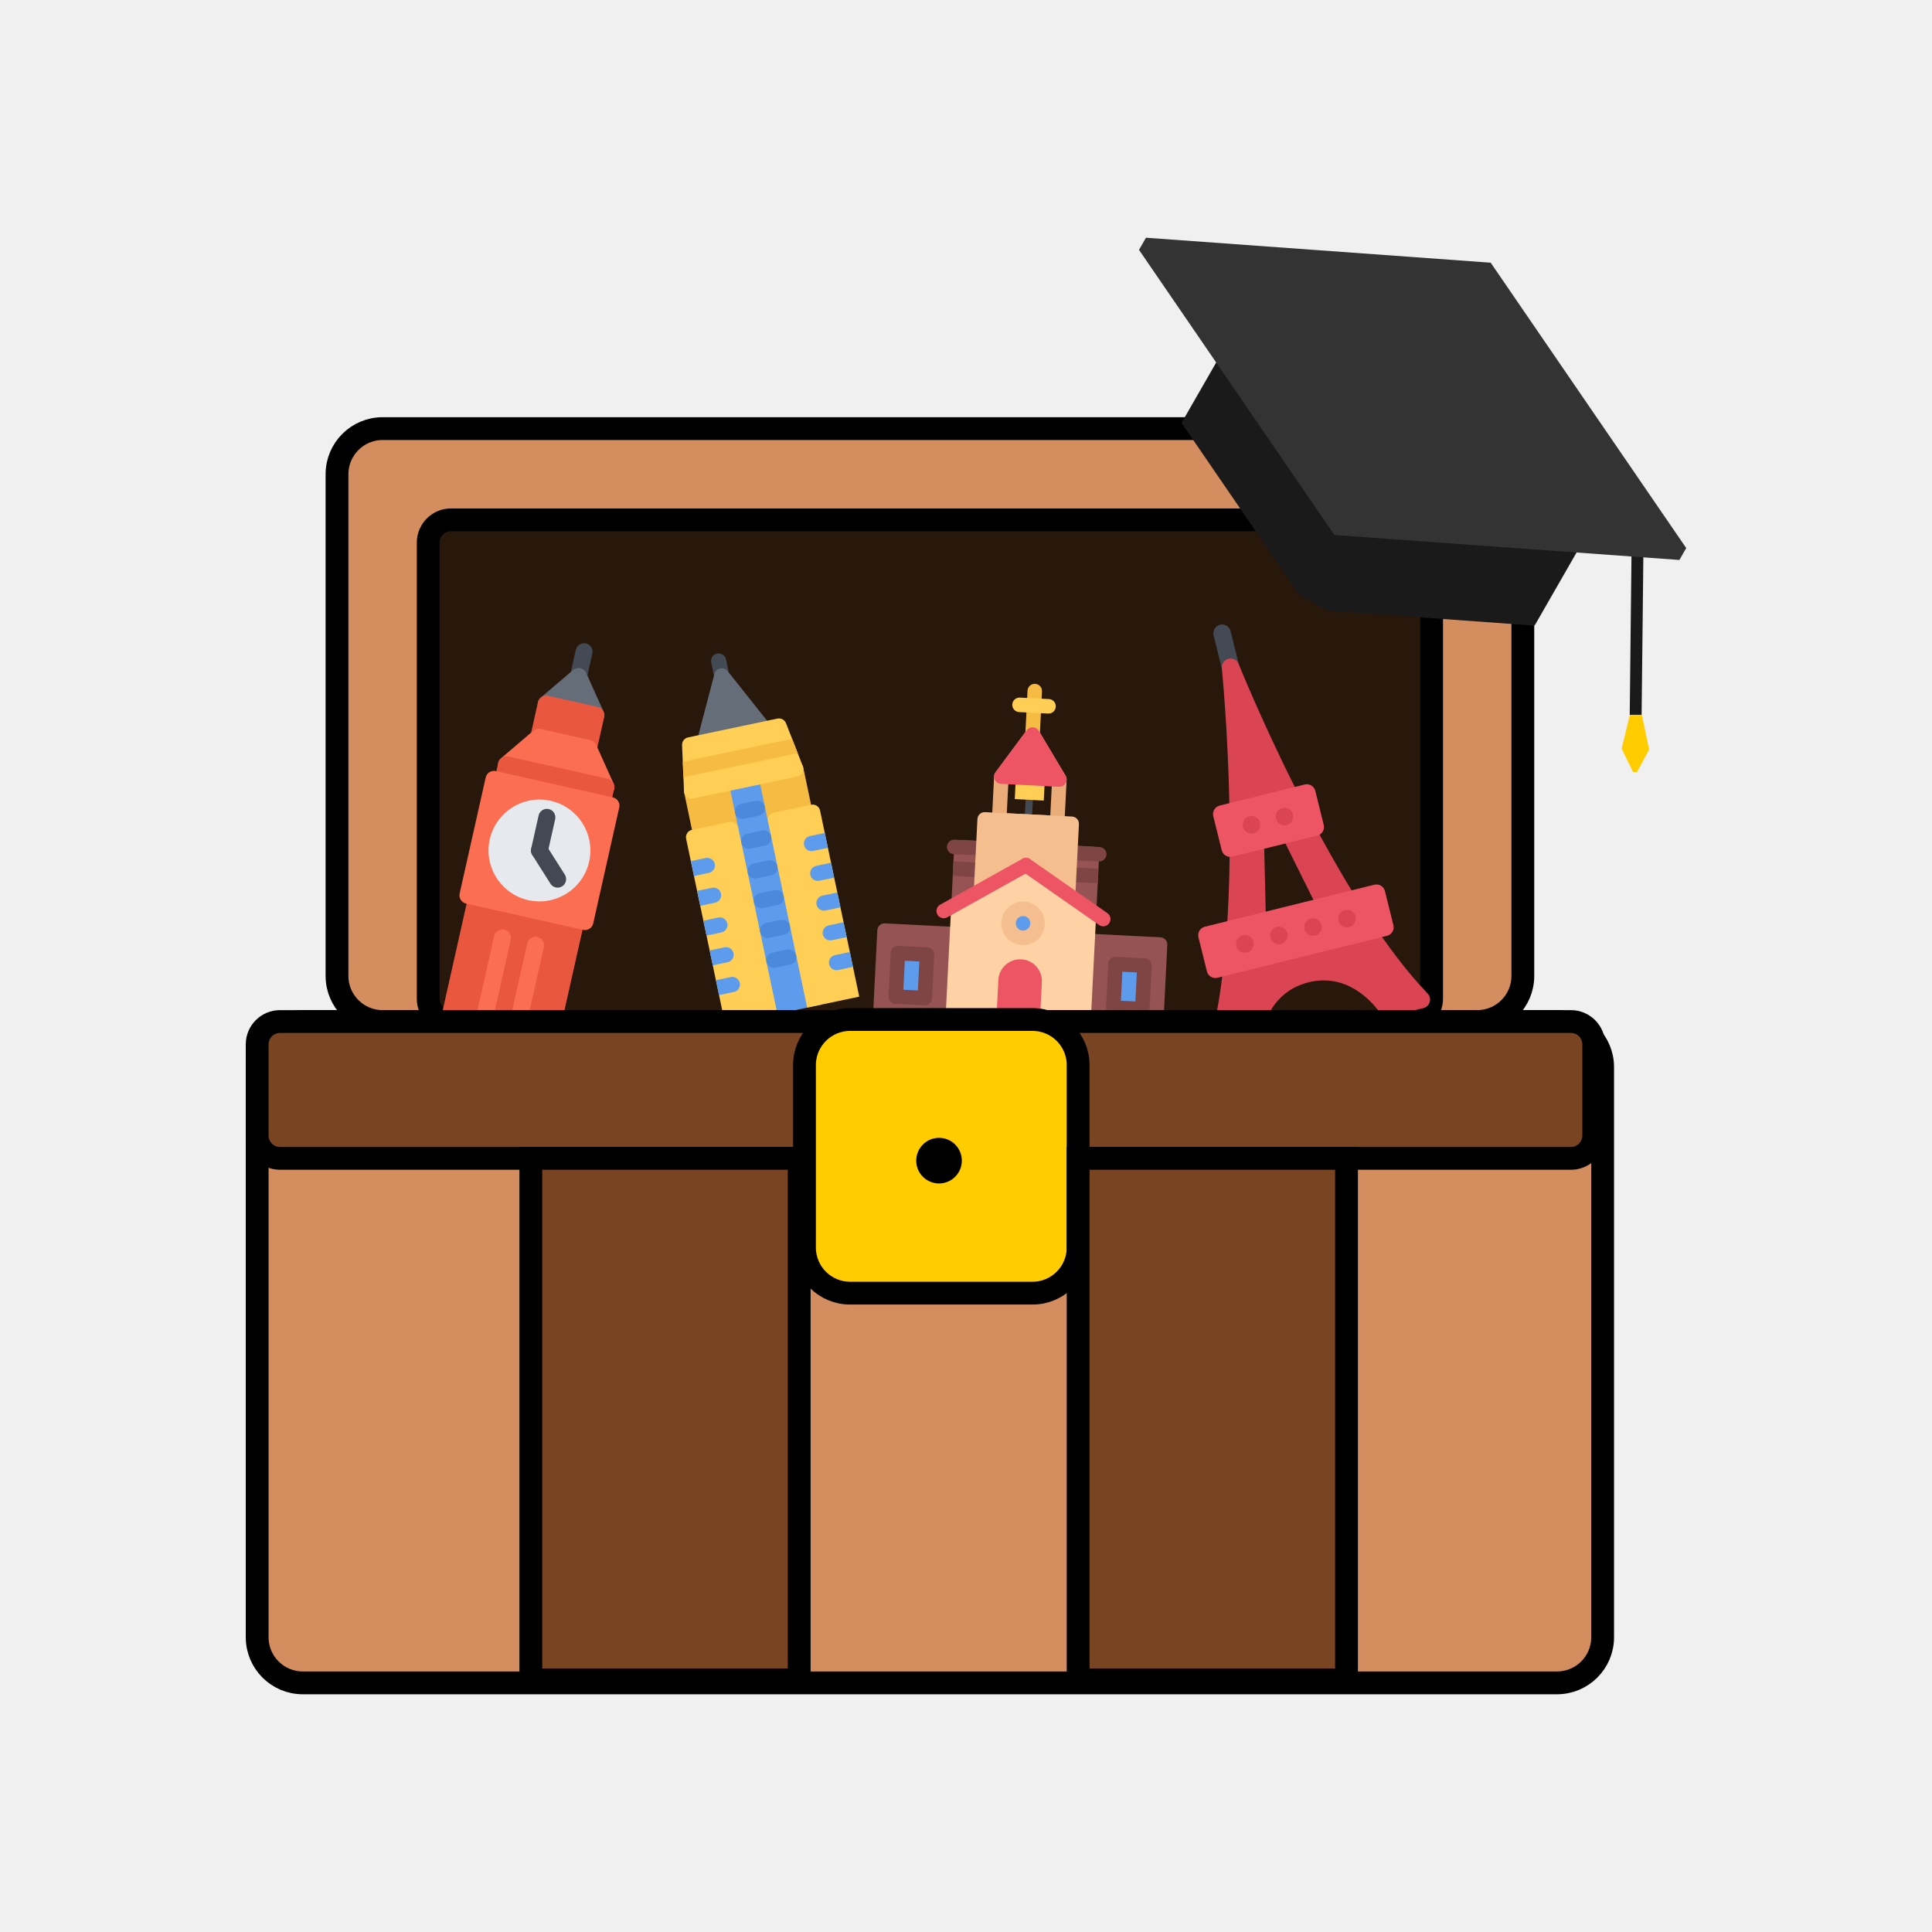
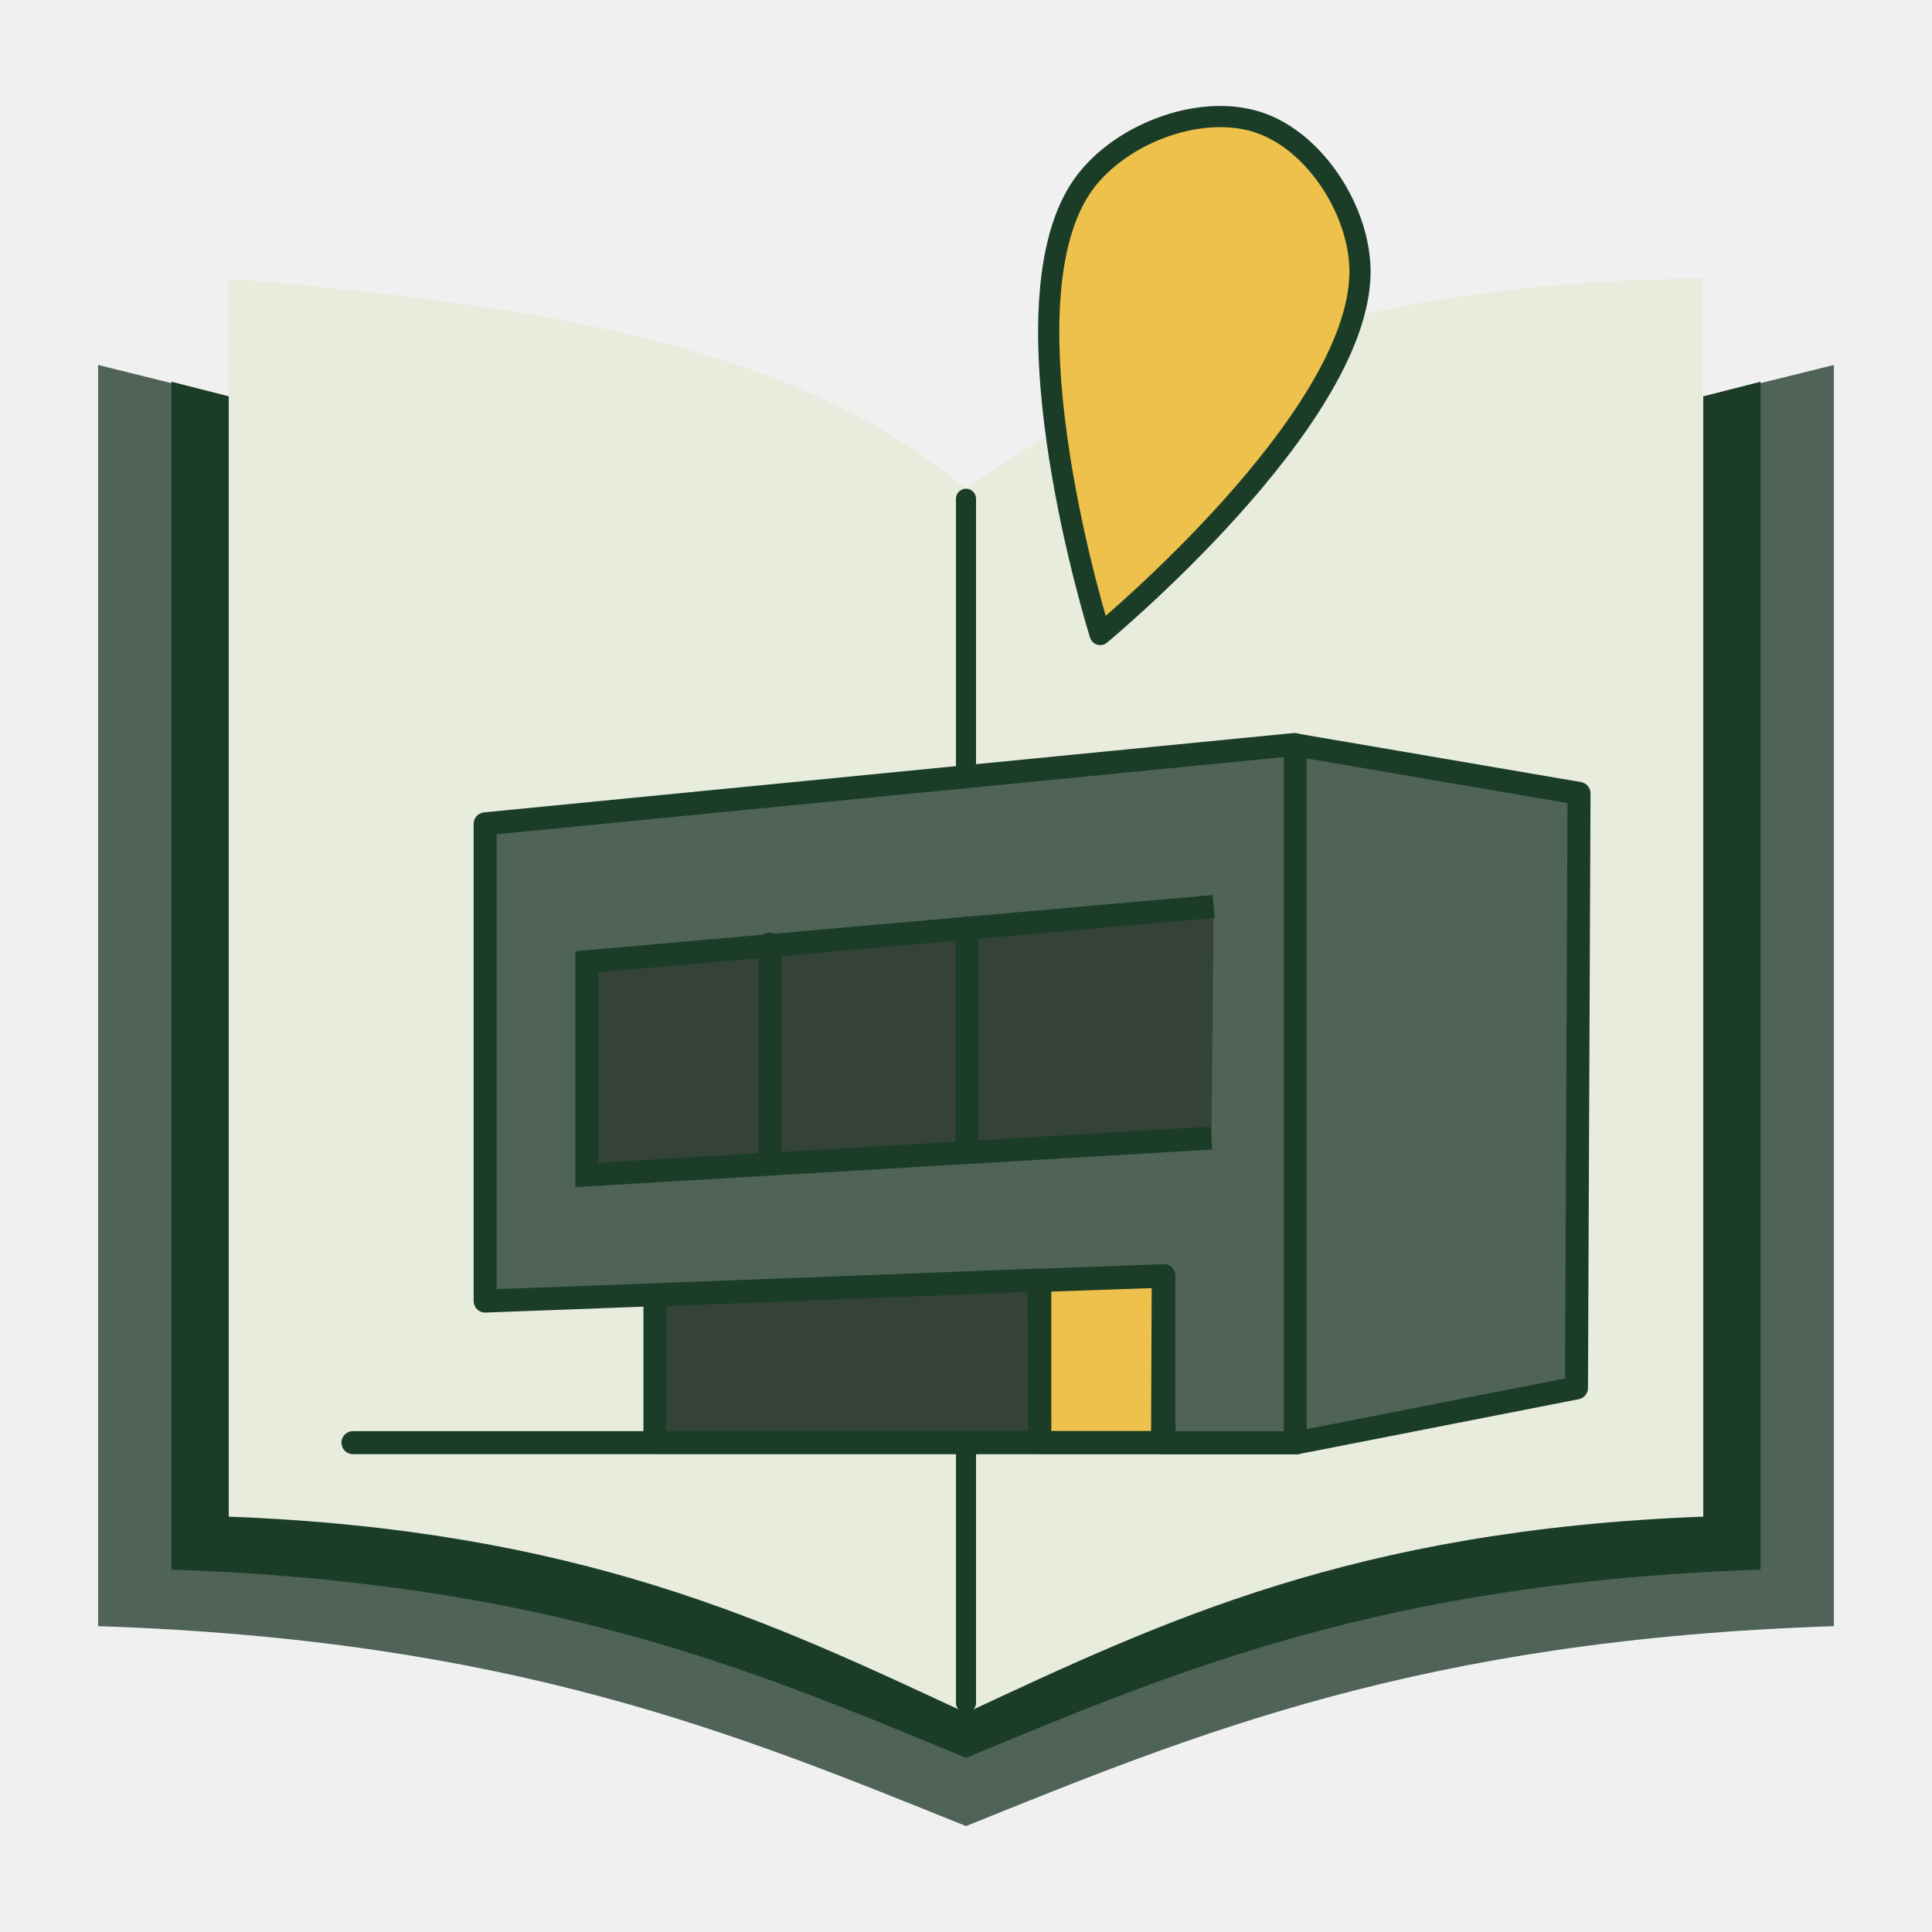
- <svg xmlns="http://www.w3.org/2000/svg" viewBox="0 0 135.467 135.467" height="512" width="512" version="1.1" id="svg119">
-   <defs id="defs2">
-     <clipPath id="a" clipPathUnits="userSpaceOnUse">
-       <path transform="rotate(-1.353)" style="fill:#ffffff;fill-opacity:1;fill-rule:evenodd;stroke-width:7.085;stroke-linejoin:round;paint-order:markers stroke fill" d="M 385.541,368.784 H 491.995 V 507.735 H 385.541 Z" id="path1" />
-     </clipPath>
-     <clipPath id="b" clipPathUnits="userSpaceOnUse">
-       <path transform="rotate(-1.353)" style="fill:#ff0000;fill-opacity:1;fill-rule:evenodd;stroke-width:8.51;stroke-linejoin:round;paint-order:markers stroke fill" d="m 405.249,215.32 h 68.57 v 153.501 h -68.57 z" id="path2" />
-     </clipPath>
-   </defs>
-   <g transform="matrix(0.00655675,0.00147222,-0.00147222,0.00655675,1.723936,3.2492)" id="g11" />
-   <g transform="matrix(0.00655675,0.00147222,-0.00147222,0.00655675,1.723936,3.2492)" id="g12" />
-   <g transform="matrix(0.00655675,0.00147222,-0.00147222,0.00655675,1.723936,3.2492)" id="g13" />
-   <g transform="matrix(0.00655675,0.00147222,-0.00147222,0.00655675,1.723936,3.2492)" id="g14" />
-   <g transform="matrix(0.00655675,0.00147222,-0.00147222,0.00655675,1.723936,3.2492)" id="g15" />
-   <g transform="matrix(0.00655675,0.00147222,-0.00147222,0.00655675,1.723936,3.2492)" id="g16" />
-   <g transform="matrix(0.00655675,0.00147222,-0.00147222,0.00655675,1.723936,3.2492)" id="g17" />
-   <g transform="matrix(0.00655675,0.00147222,-0.00147222,0.00655675,1.723936,3.2492)" id="g18" />
-   <g transform="matrix(0.00655675,0.00147222,-0.00147222,0.00655675,1.723936,3.2492)" id="g19" />
-   <g transform="matrix(0.00655675,0.00147222,-0.00147222,0.00655675,1.723936,3.2492)" id="g20" />
-   <g transform="matrix(0.00655675,0.00147222,-0.00147222,0.00655675,1.723936,3.2492)" id="g21" />
-   <g transform="matrix(0.00655675,0.00147222,-0.00147222,0.00655675,1.723936,3.2492)" id="g22" />
-   <g transform="matrix(0.00655675,0.00147222,-0.00147222,0.00655675,1.723936,3.2492)" id="g23" />
-   <g transform="matrix(0.00655675,0.00147222,-0.00147222,0.00655675,1.723936,3.2492)" id="g24" />
-   <g transform="matrix(0.00655675,0.00147222,-0.00147222,0.00655675,1.723936,3.2492)" id="g25" />
-   <g transform="matrix(0.00674,-0.00167,0.00167,0.00674,7.031,3.896)" id="g28" />
-   <g transform="matrix(0.00674,-0.00167,0.00167,0.00674,7.031,3.896)" id="g29" />
-   <g transform="matrix(0.00674,-0.00167,0.00167,0.00674,7.031,3.896)" id="g30" />
-   <g transform="matrix(0.00674,-0.00167,0.00167,0.00674,7.031,3.896)" id="g31" />
-   <g transform="matrix(0.00674,-0.00167,0.00167,0.00674,7.031,3.896)" id="g32" />
-   <g transform="matrix(0.00674,-0.00167,0.00167,0.00674,7.031,3.896)" id="g33" />
-   <g transform="matrix(0.00674,-0.00167,0.00167,0.00674,7.031,3.896)" id="g34" />
-   <g transform="matrix(0.00674,-0.00167,0.00167,0.00674,7.031,3.896)" id="g35" />
-   <g transform="matrix(0.00674,-0.00167,0.00167,0.00674,7.031,3.896)" id="g36" />
-   <g transform="matrix(0.00674,-0.00167,0.00167,0.00674,7.031,3.896)" id="g37" />
-   <g transform="matrix(0.00674,-0.00167,0.00167,0.00674,7.031,3.896)" id="g38" />
-   <g transform="matrix(0.00674,-0.00167,0.00167,0.00674,7.031,3.896)" id="g39" />
-   <g transform="matrix(0.00674,-0.00167,0.00167,0.00674,7.031,3.896)" id="g40" />
-   <g transform="matrix(0.00674,-0.00167,0.00167,0.00674,7.031,3.896)" id="g41" />
-   <g transform="matrix(0.00674,-0.00167,0.00167,0.00674,7.031,3.896)" id="g42" />
-   <g transform="matrix(0.00589086,-0.00124022,0.00124022,0.00589086,3.001638,4.029258)" id="g49" />
-   <g transform="matrix(0.00589086,-0.00124022,0.00124022,0.00589086,3.001638,4.029258)" id="g50" />
-   <g transform="matrix(0.00589086,-0.00124022,0.00124022,0.00589086,3.001638,4.029258)" id="g51" />
-   <g transform="matrix(0.00589086,-0.00124022,0.00124022,0.00589086,3.001638,4.029258)" id="g52" />
-   <g transform="matrix(0.00589086,-0.00124022,0.00124022,0.00589086,3.001638,4.029258)" id="g53" />
-   <g transform="matrix(0.00589086,-0.00124022,0.00124022,0.00589086,3.001638,4.029258)" id="g54" />
-   <g transform="matrix(0.00589086,-0.00124022,0.00124022,0.00589086,3.001638,4.029258)" id="g55" />
-   <g transform="matrix(0.00589086,-0.00124022,0.00124022,0.00589086,3.001638,4.029258)" id="g56" />
-   <g transform="matrix(0.00589086,-0.00124022,0.00124022,0.00589086,3.001638,4.029258)" id="g57" />
-   <g transform="matrix(0.00589086,-0.00124022,0.00124022,0.00589086,3.001638,4.029258)" id="g58" />
-   <g transform="matrix(0.00589086,-0.00124022,0.00124022,0.00589086,3.001638,4.029258)" id="g59" />
-   <g transform="matrix(0.00589086,-0.00124022,0.00124022,0.00589086,3.001638,4.029258)" id="g60" />
-   <g transform="matrix(0.00589086,-0.00124022,0.00124022,0.00589086,3.001638,4.029258)" id="g61" />
-   <g transform="matrix(0.00589086,-0.00124022,0.00124022,0.00589086,3.001638,4.029258)" id="g62" />
-   <g transform="matrix(0.00589086,-0.00124022,0.00124022,0.00589086,3.001638,4.029258)" id="g63" />
-   <g transform="matrix(0.00574,2.9e-4,-2.9e-4,0.00574,5.726,3.893)" id="g83" />
-   <g transform="matrix(0.00574,2.9e-4,-2.9e-4,0.00574,5.726,3.893)" id="g84" />
-   <g transform="matrix(0.00574,2.9e-4,-2.9e-4,0.00574,5.726,3.893)" id="g85" />
-   <g transform="matrix(0.00574,2.9e-4,-2.9e-4,0.00574,5.726,3.893)" id="g86" />
-   <g transform="matrix(0.00574,2.9e-4,-2.9e-4,0.00574,5.726,3.893)" id="g87" />
-   <g transform="matrix(0.00574,2.9e-4,-2.9e-4,0.00574,5.726,3.893)" id="g88" />
-   <g transform="matrix(0.00574,2.9e-4,-2.9e-4,0.00574,5.726,3.893)" id="g89" />
-   <g transform="matrix(0.00574,2.9e-4,-2.9e-4,0.00574,5.726,3.893)" id="g90" />
-   <g transform="matrix(0.00574,2.9e-4,-2.9e-4,0.00574,5.726,3.893)" id="g91" />
-   <g transform="matrix(0.00574,2.9e-4,-2.9e-4,0.00574,5.726,3.893)" id="g92" />
-   <g transform="matrix(0.00574,2.9e-4,-2.9e-4,0.00574,5.726,3.893)" id="g93" />
-   <g transform="matrix(0.00574,2.9e-4,-2.9e-4,0.00574,5.726,3.893)" id="g94" />
-   <g transform="matrix(0.00574,2.9e-4,-2.9e-4,0.00574,5.726,3.893)" id="g95" />
-   <g transform="matrix(0.00574,2.9e-4,-2.9e-4,0.00574,5.726,3.893)" id="g96" />
-   <g transform="matrix(0.00574,2.9e-4,-2.9e-4,0.00574,5.726,3.893)" id="g97" />
-   <g id="g120" transform="translate(16.70301,16.46841)">
-     <g transform="matrix(1.208686,0,0,1.208686,0.530489,12.78588)" id="g3">
-       <rect ry="2.646" rx="2.646" y="0.661" x="5.292" height="34.396" width="68.792" style="fill:#d38d5f;fill-opacity:1;stroke:#000000;stroke-width:1.323;stroke-miterlimit:4;stroke-dasharray:none;stroke-opacity:1;stop-color:#000000" id="rect2" />
-       <rect ry="1.323" rx="1.323" y="5.953" x="10.583" height="29.104" width="58.208" style="fill:#28170b;fill-opacity:1;stroke:#000000;stroke-width:1.323;stroke-miterlimit:4;stroke-dasharray:none;stroke-opacity:1;stop-color:#000000" id="rect3" />
+ <svg xmlns="http://www.w3.org/2000/svg" width="512" height="512" viewBox="0 0 135.467 135.467" version="1.1" id="svg1">
+   <defs id="defs1" />
+   <g id="layer4" transform="matrix(1.064168,0,0,1.064168,-4.346285,-3.14817)">
+     <g id="layer1" />
+     <g id="layer2" transform="translate(0,3.597736)">
+       <g id="g2" transform="matrix(1.216311,0,0,1.045606,-14.51298,-0.6634234)">
+         <path style="fill:#4f6358;fill-opacity:1;stroke:none;stroke-width:0.265px;stroke-linecap:butt;stroke-linejoin:miter;stroke-opacity:1" d="m 20.605,23.022 v 79.475 c 22.363,0.853 34.592,6.774 47.015,12.598 V 36.562 Z" id="path2" />
+         <path style="fill:#4f6358;fill-opacity:1;stroke:none;stroke-width:0.265px;stroke-linecap:butt;stroke-linejoin:miter;stroke-opacity:1" d="m 114.634,23.022 v 79.475 c -22.363,0.853 -34.592,6.774 -47.015,12.598 V 36.562 Z" id="path2-9" />
+       </g>
+       <g id="g2-8" transform="matrix(1.113576,0,0,0.9848384,-7.56608,1.839118)" style="fill:#1b3d27;fill-opacity:1">
+         <path style="fill:#1b3d27;fill-opacity:1;stroke:none;stroke-width:0.265px;stroke-linecap:butt;stroke-linejoin:miter;stroke-opacity:1" d="m 20.605,23.022 v 79.475 c 22.363,0.853 34.592,6.774 47.015,12.598 V 36.562 Z" id="path2-7" />
+         <path style="fill:#1b3d27;fill-opacity:1;stroke:none;stroke-width:0.265px;stroke-linecap:butt;stroke-linejoin:miter;stroke-opacity:1" d="m 114.634,23.022 v 79.475 c -22.363,0.853 -34.592,6.774 -47.015,12.598 V 36.562 Z" id="path2-9-1" />
+       </g>
+       <g id="g2-8-0" transform="matrix(1.033266,0,0,1.026399,-2.135574,-5.910861)" style="fill:#e7ecdc;fill-opacity:1">
+         <path style="fill:#e7ecdc;fill-opacity:1;stroke:none;stroke-width:0.265px;stroke-linecap:butt;stroke-linejoin:miter;stroke-opacity:1" d="m 20.605,23.022 v 79.475 c 22.363,0.853 34.592,6.774 47.015,12.598 V 36.562 C 56.712,26.988 39.03,24.61 20.605,23.022 Z" id="path2-7-6" />
+         <path style="fill:#e7ecdc;fill-opacity:1;stroke:none;stroke-width:0.265px;stroke-linecap:butt;stroke-linejoin:miter;stroke-opacity:1" d="m 114.634,23.022 v 79.475 c -22.363,0.853 -34.592,6.774 -47.015,12.598 V 36.562 C 80.867,26.897 96.894,23.14 114.634,23.022 Z" id="path2-9-1-2" />
+       </g>
+       <path style="fill:#1b3d27;fill-opacity:1;stroke:#1b3d27;stroke-width:1.323;stroke-linecap:round;stroke-linejoin:round;stroke-dasharray:none;stroke-opacity:1" d="M 67.733,111.56 V 32.224" id="path1" />
    </g>
-     <path d="m 23.73,31.55 c -0.321,-0.072 -0.522,-0.391 -0.45,-0.711 l 0.391,-1.742 a 0.594,0.594 0 0 1 0.71,-0.45 0.594,0.594 0 0 1 0.45,0.71 l -0.391,1.742 c -0.072,0.321 -0.39,0.523 -0.711,0.451 z" style="fill:#434a54;stroke-width:0.056" id="path3" />
-     <path d="m 25.624,33.439 -1.221,-2.714 a 0.595,0.595 0 0 0 -0.412,-0.336 0.595,0.595 0 0 0 -0.517,0.128 l -2.264,1.931 a 0.595,0.595 0 0 0 -0.191,0.596 0.595,0.595 0 0 0 0.447,0.438 l 3.484,0.782 a 0.595,0.595 0 0 0 0.591,-0.205 0.593,0.593 0 0 0 0.082,-0.62 z" style="fill:#656d78;stroke-width:0.056" id="path4" />
-     <path d="m 25.212,33.102 -3.484,-0.782 c -0.321,-0.072 -0.639,0.13 -0.711,0.451 l -0.522,2.323 a 0.594,0.594 0 0 0 0.45,0.71 l 3.484,0.782 a 0.594,0.594 0 0 0 0.71,-0.45 l 0.522,-2.323 c 0.072,-0.321 -0.129,-0.639 -0.45,-0.711 z" style="fill:#e9573f;stroke-width:0.056" id="path5" />
-     <path d="M 26.323,38.476 25.102,35.762 A 0.595,0.595 0 0 0 24.69,35.425 l -3.484,-0.782 a 0.595,0.595 0 0 0 -0.517,0.128 l -2.264,1.932 a 0.593,0.593 0 0 0 -0.191,0.595 0.594,0.594 0 0 0 0.447,0.438 l 6.969,1.565 a 0.594,0.594 0 0 0 0.591,-0.205 c 0.143,-0.174 0.175,-0.415 0.082,-0.62 z" style="fill:#fc6e51;stroke-width:0.056" id="path6" />
-     <path d="m 23.955,46.851 -6.969,-1.565 a 0.594,0.594 0 0 0 -0.71,0.45 l -2.086,9.292 c -0.072,0.321 0.129,0.639 0.45,0.711 l 6.969,1.565 c 0.321,0.072 0.639,-0.13 0.711,-0.451 l 2.086,-9.292 a 0.594,0.594 0 0 0 -0.45,-0.71 z m 1.956,-8.711 -6.969,-1.565 a 0.594,0.594 0 0 0 -0.71,0.45 L 17.84,38.767 c -0.072,0.321 0.129,0.639 0.45,0.711 l 6.969,1.565 c 0.321,0.072 0.639,-0.13 0.711,-0.451 l 0.391,-1.742 a 0.594,0.594 0 0 0 -0.45,-0.71 z" style="fill:#e9573f;stroke-width:0.056" id="path7" />
-     <path d="m 18.656,48.711 c -0.32,-0.072 -0.638,0.129 -0.711,0.451 l -1.565,6.969 1.162,0.261 1.565,-6.969 c 0.072,-0.322 -0.13,-0.639 -0.451,-0.712 z m 2.324,0.522 c -0.322,-0.072 -0.64,0.129 -0.712,0.45 l -1.565,6.969 1.162,0.261 1.565,-6.969 c 0.072,-0.322 -0.13,-0.639 -0.45,-0.711 z m 5.287,-9.793 -8.204,-1.842 c -0.32,-0.072 -0.638,0.129 -0.711,0.451 l -1.825,8.13 c -0.072,0.321 0.13,0.639 0.45,0.711 l 8.204,1.842 c 0.32,0.072 0.639,-0.13 0.711,-0.451 l 1.825,-8.13 c 0.072,-0.322 -0.13,-0.639 -0.45,-0.711 z" style="fill:#fc6e51;stroke-width:0.056" id="path8" />
-     <path d="m 21.905,39.68 c -1.921,-0.431 -3.835,0.781 -4.267,2.702 -0.431,1.922 0.781,3.835 2.702,4.267 1.921,0.431 3.835,-0.78 4.267,-2.702 0.431,-1.921 -0.781,-3.835 -2.702,-4.267 z" style="fill:#e6e9ed;stroke-width:0.056" id="path9" />
-     <path d="m 20.992,43.745 c -0.321,-0.072 -0.522,-0.391 -0.45,-0.711 l 0.521,-2.322 c 0.072,-0.322 0.39,-0.523 0.711,-0.451 0.321,0.072 0.522,0.39 0.45,0.711 l -0.521,2.322 c -0.072,0.321 -0.39,0.523 -0.711,0.451 z" style="fill:#424953;stroke-width:0.056" id="path10" />
-     <path d="M 22.266,45.757 A 0.596,0.596 0 0 1 21.893,45.494 l -1.273,-2.011 a 0.593,0.593 0 0 1 0.185,-0.822 c 0.277,-0.175 0.645,-0.093 0.82,0.184 l 1.275,2.012 c 0.175,0.278 0.093,0.645 -0.185,0.822 a 0.596,0.596 0 0 1 -0.449,0.078 z" style="fill:#424953;stroke-width:0.056" id="path11" />
-     <path d="m 72.095,40.471 c -0.33,0.082 -0.664,-0.12 -0.745,-0.449 L 68.391,28.083 c -0.082,-0.33 0.12,-0.664 0.449,-0.745 0.33,-0.082 0.663,0.12 0.744,0.449 l 2.958,11.939 c 0.082,0.33 -0.119,0.663 -0.448,0.745 z" style="fill:#434a54;stroke-width:0.058" id="path25" />
-     <path d="M 83.398,53.194 C 80.625,50.31 77.457,45.409 74.237,39.018 71.793,34.167 70.166,30.134 70.15,30.093 70.036,29.809 69.73,29.652 69.433,29.726 l -8.96e-4,2.22e-4 a 0.614,0.614 0 0 0 -0.464,0.659 c 0.004,0.043 0.437,4.373 0.536,9.805 0.13,7.157 -0.378,12.971 -1.467,16.813 a 0.614,0.614 0 0 0 0.149,0.595 0.616,0.616 0 0 0 0.59,0.169 l 2.387,-0.592 c 0.257,-0.064 0.445,-0.285 0.465,-0.549 6.76e-4,-0.009 0.08,-0.88 0.541,-1.83 0.613,-1.262 1.582,-2.065 2.883,-2.387 1.286,-0.319 2.508,-0.069 3.63,0.743 0.875,0.631 1.362,1.382 1.365,1.388 a 0.615,0.615 0 0 0 0.668,0.268 l 2.388,-0.592 a 0.616,0.616 0 0 0 0.443,-0.426 0.615,0.615 0 0 0 -0.148,-0.597 z m -7.778,-5.596 a 0.614,0.614 0 0 1 -0.41,0.338 l -2.388,0.592 a 0.614,0.614 0 0 1 -0.762,-0.581 l -0.138,-5.668 a 0.616,0.616 0 0 1 0.467,-0.612 c 0.28,-0.069 0.57,0.065 0.698,0.324 l 2.524,5.077 a 0.614,0.614 0 0 1 0.007,0.532 z" style="fill:#da4453;stroke-width:0.058" id="path26" />
-     <path d="M 79.664,45.565 67.778,48.51 c -0.33,0.082 -0.53,0.415 -0.448,0.745 l 0.592,2.387 c 0.082,0.33 0.415,0.531 0.744,0.449 L 80.551,49.147 c 0.33,-0.082 0.53,-0.415 0.448,-0.745 l -0.592,-2.387 c -0.082,-0.33 -0.415,-0.531 -0.744,-0.449 z m -9.959,-1.968 5.961,-1.477 c 0.33,-0.082 0.531,-0.415 0.45,-0.744 L 75.524,38.988 c -0.082,-0.33 -0.416,-0.531 -0.745,-0.449 l -5.961,1.477 c -0.33,0.082 -0.531,0.416 -0.449,0.745 l 0.592,2.388 c 0.082,0.33 0.415,0.53 0.745,0.448 z" style="fill:#ed5564;stroke-width:0.058" id="path27" />
-     <path d="m 71.645,41.216 c 0.082,0.33 -0.12,0.664 -0.449,0.745 -0.33,0.082 -0.663,-0.12 -0.744,-0.45 a 0.614,0.614 0 0 1 0.449,-0.744 c 0.33,-0.082 0.663,0.119 0.745,0.448 z m 2.312,-0.573 c 0.082,0.33 -0.119,0.663 -0.448,0.745 -0.329,0.082 -0.663,-0.12 -0.745,-0.449 -0.082,-0.33 0.12,-0.663 0.449,-0.744 a 0.614,0.614 0 0 1 0.744,0.449 z m -2.778,8.926 c 0.082,0.33 -0.119,0.663 -0.448,0.745 -0.33,0.082 -0.664,-0.12 -0.745,-0.449 -0.082,-0.33 0.12,-0.664 0.449,-0.745 0.33,-0.082 0.663,0.12 0.744,0.45 z m 2.388,-0.592 c 0.082,0.33 -0.12,0.664 -0.449,0.745 -0.33,0.082 -0.663,-0.12 -0.744,-0.45 -0.082,-0.33 0.119,-0.663 0.448,-0.745 0.33,-0.082 0.664,0.12 0.745,0.449 z m 2.388,-0.592 c 0.082,0.33 -0.12,0.664 -0.449,0.745 -0.329,0.082 -0.663,-0.12 -0.745,-0.449 -0.082,-0.33 0.12,-0.664 0.449,-0.745 0.33,-0.082 0.664,0.12 0.745,0.449 z m 2.387,-0.592 c 0.082,0.33 -0.119,0.663 -0.448,0.745 -0.33,0.082 -0.664,-0.12 -0.745,-0.449 -0.082,-0.33 0.12,-0.664 0.449,-0.745 0.33,-0.082 0.663,0.12 0.744,0.45 z" style="fill:#da4453;stroke-width:0.058" id="path28" />
-     <path d="m 34.016,31.445 c -0.288,0.061 -0.57,-0.124 -0.631,-0.412 L 33.165,29.99 c -0.061,-0.288 0.123,-0.571 0.411,-0.632 0.288,-0.061 0.57,0.124 0.631,0.412 l 0.22,1.043 c 0.061,0.288 -0.123,0.571 -0.411,0.632 z" style="fill:#434a54;stroke-width:0.05" id="path42" />
-     <path d="m 37.29,34.326 -2.967,-3.734 a 0.533,0.533 0 0 0 -0.932,0.196 l -1.209,4.613 a 0.533,0.533 0 0 0 0.129,0.503 0.534,0.534 0 0 0 0.497,0.154 l 4.173,-0.879 c 0.182,-0.038 0.33,-0.167 0.393,-0.341 a 0.535,0.535 0 0 0 -0.084,-0.512 z" style="fill:#656d78;stroke-width:0.05" id="path43" />
-     <path style="fill:#5d9cec;stroke-width:0.05" d="m 33.522,38.355 3.952,-0.832 3.461,16.44 -3.952,0.832 z" id="path44" />
-     <path d="m 39.864,41.111 -2.087,0.439 A 0.532,0.532 45 0 1 37.147,41.139 l -0.659,-3.131 c -0.061,-0.288 0.123,-0.571 0.411,-0.632 l 2.087,-0.439 c 0.289,-0.061 0.572,0.124 0.633,0.412 l 0.659,3.131 c 0.061,0.288 -0.124,0.57 -0.413,0.631 z m -5.217,1.098 -2.087,0.439 c -0.289,0.061 -0.572,-0.123 -0.633,-0.411 L 31.269,39.107 c -0.061,-0.288 0.124,-0.571 0.413,-0.632 l 2.087,-0.439 c 0.288,-0.061 0.57,0.124 0.631,0.412 l 0.659,3.131 a 0.532,0.532 45 0 1 -0.412,0.631 z" style="fill:#f6bb42;stroke-width:0.05" id="path45" />
-     <path d="M 34.428,41.167 31.818,41.716 c -0.287,0.06 -0.472,0.344 -0.411,0.632 l 2.746,13.043 3.652,-0.769 -2.746,-13.043 c -0.061,-0.288 -0.343,-0.473 -0.631,-0.412 z m 5.74,-1.208 -2.609,0.549 c -0.288,0.061 -0.472,0.344 -0.411,0.632 L 39.893,54.183 43.545,53.414 40.799,40.37 C 40.738,40.082 40.455,39.898 40.168,39.958 Z M 39.205,37.981 31.902,39.519 a 0.534,0.534 0 0 1 -0.438,-0.1 0.533,0.533 0 0 1 -0.205,-0.399 l -0.138,-3.24 a 0.534,0.534 0 0 1 0.423,-0.544 l 6.261,-1.318 c 0.255,-0.054 0.511,0.085 0.607,0.327 l 1.18,3.021 a 0.533,0.533 0 0 1 -0.027,0.448 0.533,0.533 0 0 1 -0.36,0.268 z" style="fill:#ffce54;stroke-width:0.05" id="path46" />
-     <path d="m 36.514,40.727 -1.042,0.219 c -0.289,0.061 -0.572,-0.124 -0.633,-0.412 -0.061,-0.288 0.124,-0.57 0.413,-0.631 l 1.042,-0.219 c 0.289,-0.061 0.572,0.123 0.633,0.411 0.061,0.288 -0.124,0.571 -0.413,0.632 z m 0.439,2.087 -1.042,0.219 c -0.289,0.061 -0.572,-0.124 -0.633,-0.412 -0.061,-0.288 0.124,-0.571 0.413,-0.632 l 1.042,-0.219 c 0.289,-0.061 0.572,0.124 0.633,0.412 0.061,0.288 -0.124,0.571 -0.413,0.632 z m 0.439,2.087 -1.042,0.219 c -0.289,0.061 -0.572,-0.123 -0.633,-0.411 -0.061,-0.288 0.124,-0.571 0.413,-0.632 l 1.042,-0.219 c 0.289,-0.061 0.572,0.124 0.633,0.412 0.061,0.288 -0.124,0.57 -0.413,0.631 z m 0.439,2.087 -1.042,0.219 c -0.289,0.061 -0.572,-0.124 -0.633,-0.412 -0.061,-0.288 0.124,-0.57 0.413,-0.631 l 1.042,-0.219 c 0.289,-0.061 0.572,0.123 0.633,0.411 0.061,0.288 -0.124,0.571 -0.413,0.632 z m 0.439,2.087 -1.042,0.219 c -0.289,0.061 -0.572,-0.124 -0.633,-0.412 -0.061,-0.288 0.124,-0.571 0.413,-0.632 l 1.042,-0.219 c 0.289,-0.061 0.572,0.124 0.633,0.412 0.061,0.288 -0.124,0.571 -0.413,0.632 z m 0.439,2.086 -1.042,0.219 c -0.289,0.061 -0.572,-0.123 -0.633,-0.411 -0.061,-0.288 0.124,-0.571 0.413,-0.632 l 1.042,-0.219 c 0.289,-0.061 0.572,0.124 0.633,0.412 0.061,0.288 -0.124,0.57 -0.413,0.631 z" style="fill:#4a89dc;stroke-width:0.05" id="path47" />
-     <path d="m 41.842,50.503 c -0.287,0.06 -0.472,0.344 -0.411,0.632 0.061,0.288 0.344,0.473 0.631,0.412 l 1.044,-0.22 -0.22,-1.044 z m -0.439,-2.086 c -0.287,0.06 -0.472,0.343 -0.412,0.631 0.061,0.288 0.344,0.473 0.631,0.412 l 1.044,-0.22 -0.22,-1.043 z m -0.439,-2.087 c -0.287,0.06 -0.472,0.344 -0.411,0.632 0.061,0.288 0.344,0.472 0.631,0.412 l 1.044,-0.22 -0.22,-1.043 z m -0.439,-2.087 c -0.287,0.06 -0.472,0.344 -0.411,0.632 0.061,0.288 0.344,0.473 0.631,0.412 l 1.044,-0.22 -0.22,-1.044 z m -0.439,-2.087 c -0.287,0.06 -0.472,0.343 -0.412,0.631 0.061,0.288 0.344,0.473 0.631,0.412 l 1.044,-0.22 -0.22,-1.043 z m -7.084,2.581 c 0.287,-0.06 0.472,-0.344 0.411,-0.632 -0.061,-0.288 -0.344,-0.472 -0.631,-0.412 l -1.044,0.22 0.22,1.043 z m 0.439,2.087 c 0.287,-0.06 0.472,-0.344 0.411,-0.632 -0.061,-0.288 -0.344,-0.473 -0.631,-0.412 l -1.044,0.22 0.22,1.044 z m 0.439,2.087 c 0.287,-0.06 0.472,-0.343 0.412,-0.631 -0.061,-0.288 -0.344,-0.473 -0.631,-0.412 l -1.044,0.22 0.22,1.043 z m 0.439,2.087 c 0.287,-0.06 0.472,-0.344 0.411,-0.632 -0.061,-0.288 -0.344,-0.472 -0.631,-0.411 l -1.044,0.22 0.22,1.043 z m 0.439,2.087 c 0.287,-0.06 0.472,-0.344 0.411,-0.632 -0.061,-0.288 -0.344,-0.473 -0.631,-0.412 l -1.044,0.22 0.22,1.044 z" style="fill:#5d9cec;stroke-width:0.05" id="path48" />
-     <path style="fill:#f6bb42;stroke-width:0.05" d="m 31.171,36.948 0.046,1.08 8.014,-1.687 -0.393,-1.007 z" id="path49" />
-     <path d="m 55.673,35.547 c -0.281,-0.014 -0.497,-0.254 -0.483,-0.534 l 0.154,-3.05 c 0.014,-0.281 0.253,-0.497 0.534,-0.483 0.281,0.014 0.496,0.253 0.482,0.534 l -0.154,3.05 c -0.014,0.281 -0.253,0.497 -0.534,0.483 z" style="fill:#f6bb42;stroke-width:0.048" id="path63" />
-     <path d="M 56.793,33.564 54.758,33.462 c -0.281,-0.014 -0.496,-0.253 -0.482,-0.534 0.014,-0.281 0.253,-0.497 0.534,-0.483 l 2.034,0.103 c 0.28,0.014 0.496,0.253 0.482,0.534 -0.014,0.281 -0.254,0.497 -0.534,0.483 z" style="fill:#ffce54;stroke-width:0.048" id="path64" />
-     <path d="m 55.365,41.647 c -0.141,-0.007 -0.243,-0.241 -0.229,-0.521 l 0.077,-1.525 c 0.014,-0.281 0.14,-0.503 0.28,-0.495 0.14,0.007 0.243,0.24 0.228,0.521 l -0.077,1.525 c -0.014,0.281 -0.14,0.503 -0.28,0.496 z" style="fill:#434a54;stroke-width:0.048" id="path65" />
-     <path style="fill:#ffce54;stroke-width:0.048" d="m 54.52,38.185 2.034,0.103 -0.07,1.377 -2.034,-0.103 z" id="path66" />
-     <path d="m 58.015,37.931 -1.879,-3.153 a 0.509,0.509 0 0 0 -0.412,-0.248 0.508,0.508 0 0 0 -0.434,0.205 l -2.188,2.948 a 0.508,0.508 0 0 0 -0.1,0.278 l -0.154,3.05 c -0.014,0.281 0.202,0.52 0.483,0.534 l 4.066,0.205 c 0.281,0.014 0.521,-0.202 0.535,-0.483 l 0.154,-3.05 c 0.005,-0.1 -0.02,-0.2 -0.072,-0.286 z m -1.074,2.777 -3.05,-0.154 0.121,-2.388 1.641,-2.211 1.409,2.365 z" style="fill:#eaad7a;stroke-width:0.048" id="path67" />
-     <path d="M 57.552,38.7 53.485,38.494 A 0.51,0.51 0 0 1 53.05,38.203 0.508,0.508 0 0 1 53.102,37.682 l 2.188,-2.948 a 0.508,0.508 0 0 1 0.434,-0.205 c 0.17,0.009 0.324,0.101 0.412,0.248 l 1.879,3.153 a 0.507,0.507 0 0 1 -0.001,0.523 0.509,0.509 0 0 1 -0.462,0.246 z" style="fill:#ed5564;stroke-width:0.048" id="path68" />
-     <path d="m 52.006,47.594 -1.525,-0.077 c -0.281,-0.014 -0.497,-0.254 -0.483,-0.535 l 0.205,-4.067 a 0.509,0.509 0 0 1 0.534,-0.483 l 1.525,0.077 c 0.281,0.014 0.496,0.253 0.482,0.534 l -0.205,4.067 c -0.014,0.282 -0.253,0.498 -0.534,0.484 z m 7.626,0.385 -1.525,-0.077 c -0.281,-0.014 -0.496,-0.253 -0.482,-0.535 l 0.205,-4.067 c 0.014,-0.281 0.252,-0.497 0.534,-0.483 l 1.525,0.077 c 0.281,0.014 0.496,0.253 0.482,0.534 l -0.205,4.067 c -0.014,0.282 -0.252,0.498 -0.534,0.484 z" style="fill:#965353;stroke-width:0.048" id="path69" />
-     <path d="m 52.186,44.035 -2.034,-0.103 -0.051,1.017 2.034,0.103 c 0.281,0.014 0.519,-0.202 0.534,-0.482 0.014,-0.281 -0.201,-0.52 -0.482,-0.535 z m 6.049,1.325 2.033,0.103 0.051,-1.017 -2.033,-0.103 c -0.281,-0.014 -0.519,0.202 -0.534,0.483 -0.014,0.28 0.201,0.519 0.482,0.534 z M 60.345,43.938 50.178,43.424 c -0.281,-0.014 -0.497,-0.253 -0.483,-0.534 0.014,-0.281 0.254,-0.497 0.534,-0.483 l 10.167,0.514 c 0.281,0.014 0.498,0.254 0.484,0.534 -0.014,0.281 -0.254,0.497 -0.535,0.483 z" style="fill:#7f4545;stroke-width:0.048" id="path70" />
-     <path d="m 58.466,40.785 -6.1,-0.308 a 0.509,0.509 0 0 0 -0.534,0.483 l -0.308,6.1 c -0.014,0.281 0.201,0.521 0.483,0.535 l 6.1,0.308 c 0.281,0.014 0.519,-0.202 0.534,-0.484 l 0.308,-6.1 c 0.014,-0.281 -0.201,-0.52 -0.482,-0.534 z" style="fill:#f4be8e;stroke-width:0.048" id="path71" />
-     <path d="m 50.43,48.533 -5.084,-0.257 c -0.281,-0.014 -0.52,0.202 -0.534,0.484 l -0.308,6.101 c -0.014,0.28 0.202,0.519 0.483,0.534 l 5.084,0.257 c 0.281,0.014 0.519,-0.202 0.534,-0.482 l 0.308,-6.101 c 0.014,-0.281 -0.201,-0.521 -0.482,-0.535 z m 14.234,0.719 -5.083,-0.257 c -0.281,-0.014 -0.519,0.202 -0.534,0.484 l -0.308,6.101 c -0.014,0.28 0.201,0.519 0.482,0.534 l 5.083,0.257 c 0.281,0.014 0.521,-0.202 0.535,-0.482 l 0.308,-6.101 a 0.51,0.51 0 0 0 -0.484,-0.535 z" style="fill:#965353;stroke-width:0.048" id="path72" />
-     <path d="m 59.95,47.054 -0.313,-0.218 -3.851,-2.882 a 0.508,0.508 0 0 0 -0.487,-0.068 l -1.299,0.498 c -0.026,0.009 -0.051,0.021 -0.075,0.035 l -3.676,2.151 a 0.507,0.507 0 0 0 -0.252,0.413 l -0.411,8.135 c -0.014,0.28 0.201,0.519 0.483,0.534 l 9.151,0.462 c 0.281,0.014 0.519,-0.202 0.534,-0.482 l 0.411,-8.135 a 0.511,0.511 0 0 0 -0.215,-0.442 z" style="fill:#ffd2a6;stroke-width:0.048" id="path73" />
-     <path d="m 54.902,50.799 c -0.843,-0.043 -1.56,0.605 -1.602,1.448 l -0.154,3.05 3.05,0.154 0.154,-3.05 c 0.043,-0.843 -0.605,-1.56 -1.448,-1.602 z" style="fill:#ed5564;stroke-width:0.048" id="path74" />
-     <path d="m 56.047,48.324 c -0.028,0.561 -0.507,0.993 -1.068,0.964 -0.562,-0.028 -0.994,-0.506 -0.966,-1.067 0.028,-0.562 0.506,-0.994 1.069,-0.966 0.562,0.028 0.994,0.507 0.966,1.069 z" style="fill:#5d9cec;stroke-width:0.048" id="path75" />
-     <path d="m 55.107,46.748 c -0.841,-0.043 -1.56,0.607 -1.602,1.448 -0.042,0.84 0.607,1.56 1.448,1.602 0.841,0.043 1.559,-0.608 1.602,-1.448 0.043,-0.841 -0.607,-1.56 -1.448,-1.602 z m -0.103,2.033 c -0.281,-0.014 -0.497,-0.254 -0.483,-0.534 0.014,-0.281 0.254,-0.498 0.534,-0.484 0.28,0.014 0.496,0.254 0.482,0.535 -0.014,0.28 -0.254,0.496 -0.534,0.482 z" style="fill:#f4be8e;stroke-width:0.048" id="path76" />
-     <path style="fill:#5d9cec;stroke-width:0.048" d="m 46.259,50.362 2.034,0.103 -0.154,3.05 -2.034,-0.103 z" id="path77" />
-     <path d="M 48.113,54.023 46.079,53.92 C 45.799,53.906 45.583,53.667 45.597,53.387 l 0.154,-3.05 c 0.014,-0.281 0.253,-0.498 0.534,-0.484 l 2.034,0.103 c 0.281,0.014 0.497,0.254 0.483,0.535 l -0.154,3.05 c -0.014,0.28 -0.254,0.496 -0.534,0.482 z m -1.474,-1.094 1.017,0.051 0.103,-2.033 -1.017,-0.051 z" style="fill:#7f4545;stroke-width:0.048" id="path78" />
-     <path style="fill:#5d9cec;stroke-width:0.048" d="m 61.511,51.133 2.035,0.103 -0.154,3.05 -2.035,-0.103 z" id="path79" />
-     <path d="M 63.365,54.794 61.331,54.691 C 61.051,54.677 60.835,54.438 60.849,54.157 l 0.154,-3.05 c 0.014,-0.281 0.254,-0.498 0.534,-0.484 l 2.035,0.103 c 0.28,0.014 0.496,0.254 0.482,0.535 l -0.154,3.05 c -0.014,0.28 -0.254,0.496 -0.534,0.482 z m -1.474,-1.094 1.016,0.051 0.103,-2.033 -1.016,-0.051 z" style="fill:#7f4545;stroke-width:0.048" id="path80" />
-     <path d="M 65.321,56.422 43.969,55.343 c -0.281,-0.014 -0.497,-0.254 -0.483,-0.534 0.014,-0.281 0.253,-0.498 0.534,-0.484 l 21.352,1.079 c 0.281,0.014 0.496,0.253 0.482,0.535 -0.014,0.28 -0.252,0.496 -0.534,0.482 z" style="fill:#656d78;stroke-width:0.048" id="path81" />
-     <path d="m 49.442,47.917 c -0.169,-0.009 -0.331,-0.101 -0.419,-0.26 -0.137,-0.246 -0.05,-0.556 0.196,-0.693 l 5.769,-3.22 c 0.246,-0.137 0.556,-0.049 0.693,0.197 0.137,0.245 0.049,0.555 -0.196,0.693 L 49.714,47.853 a 0.509,0.509 0 0 1 -0.273,0.064 z" style="fill:#ed5564;stroke-width:0.048" id="path82" />
-     <path d="m 60.625,48.482 c -0.092,-0.005 -0.183,-0.035 -0.264,-0.091 l -5.416,-3.784 c -0.23,-0.162 -0.286,-0.479 -0.125,-0.709 0.161,-0.23 0.478,-0.287 0.709,-0.126 l 5.415,3.785 c 0.231,0.161 0.286,0.478 0.125,0.709 -0.105,0.149 -0.274,0.225 -0.444,0.217 z" style="fill:#ed5564;stroke-width:0.048" id="path83" />
-     <g transform="matrix(1.208686,0,0,1.208686,0.530489,12.78588)" id="g100">
-       <rect ry="2.646" rx="2.646" y="35.057" x="0.661" height="38.365" width="78.052" style="fill:#d38d5f;fill-opacity:1;stroke:#000000;stroke-width:1.323;stroke-miterlimit:4;stroke-dasharray:none;stroke-opacity:1;stop-color:#000000" id="rect97" />
-       <rect ry="1.323" rx="1.323" y="35.057" x="0.661" height="7.938" width="77.536" style="fill:#784421;fill-opacity:1;stroke:#000000;stroke-width:1.323;stroke-miterlimit:4;stroke-dasharray:none;stroke-opacity:1;stop-color:#000000" id="rect98" />
-       <rect ry="2.646" rx="2.646" y="34.939" x="32.411" height="15.875" width="15.875" style="fill:#ffcc00;fill-opacity:1;stroke:#000000;stroke-width:1.323;stroke-miterlimit:4;stroke-dasharray:none;stroke-opacity:1;stop-color:#000000" id="rect99" />
-       <path style="fill:#784421;fill-opacity:1;stroke:#000000;stroke-width:1.323;stroke-miterlimit:4;stroke-dasharray:none;stroke-opacity:1;stop-color:#000000" d="M 16.536,42.995 H 32.105 V 73.25 H 16.536 Z m 31.75,0 H 63.855 V 73.25 H 48.286 Z" id="path99" />
-       <rect ry="1.578" rx="1.021" y="42.122" x="39.211" height="2.011" width="2.011" style="fill:#000000;fill-opacity:1;stroke:#000000;stroke-width:0.635;stroke-miterlimit:4;stroke-dasharray:none;stroke-opacity:1;stop-color:#000000" id="rect100" />
-     </g>
-     <g style="fill:#000000" id="g119" transform="matrix(8.303695,0,0,8.303695,-3.87047,-1.463265)">
-       <g style="fill:#000000" id="g103">
-         <path clip-path="url(#a)" transform="matrix(0.00526,1.8e-4,-1.2e-4,0.00765,9.95,1.407)" style="fill:#ffcc00;fill-opacity:1" d="m 439.359,232.255 v 125.94 l -12.476,38.008 18.859,25.242 h 6.381 l 18.858,-25.242 -12.475,-38.008 V 222.599 Z" id="path100" />
-         <path clip-path="url(#b)" transform="matrix(0.00524,2.6e-4,-1.2e-4,0.01087,9.957,0.217)" style="fill:#1a1a1a;fill-opacity:1" d="m 439.359,358.195 -12.476,38.008 18.859,25.242 h 6.381 l 18.858,-25.242 -12.475,-38.008 V 222.599 l -19.147,9.656 z" id="path101" />
-         <path style="fill:#1a1a1a;fill-opacity:1;stroke-width:0.146" d="m -527.922,499.232 v 10.146 l 21.228,10.226 h 3.567 l 21.17,-10.198 0.058,-0.134 v -10.04 l -23.012,11.085 z" transform="matrix(0.06478187,0.03719408,-0.03719408,0.06478187,61.57709,-11.59884)" id="path102" />
-         <path style="fill:#333333;fill-opacity:1" transform="matrix(0.00942676,0.00541231,-0.00541231,0.00942676,9.100488,-1.487826)" d="M 241.897,62.561 0,179.083 v 10.863 L 241.897,306.471 484.006,189.845 v -10.659 z" id="path103" />
+     <g id="layer3" transform="translate(1.541182,1.811822)">
+       <g id="g11" transform="matrix(1.144754,0,0,1.144754,-9.581577,4.059633)">
+         <path style="fill:#4f6358;fill-opacity:1;stroke:#1b3d27;stroke-width:1.323;stroke-linecap:round;stroke-linejoin:round;stroke-dasharray:none;stroke-opacity:1" d="M 85.242,80.498 H 77.584 V 70.88 L 38.516,72.343 V 44.873 l 46.579,-4.565" id="path4" />
+         <path style="fill:#4f6358;fill-opacity:1;stroke:#1b3d27;stroke-width:1.323;stroke-linecap:round;stroke-linejoin:round;stroke-dasharray:none;stroke-opacity:1" d="M 85.95,80.358 101.33,77.341 101.477,43.122 85.141,40.326 V 80.505 Z" id="path3" />
+         <path style="fill:#edc14b;fill-opacity:1;stroke:#1b3d27;stroke-width:1.323;stroke-linecap:round;stroke-linejoin:round;stroke-dasharray:none;stroke-opacity:1" d="m 77.505,80.484 h -7.064 v -9.327 l 7.103,-0.247 z" id="path5" />
+         <path style="fill:#34423a;fill-opacity:1;stroke:#1b3d27;stroke-width:1.323;stroke-linecap:round;stroke-linejoin:round;stroke-dasharray:none;stroke-opacity:1" d="M 70.429,80.471 H 48.288 V 71.996 L 70.396,71.132 Z" id="path6" />
+         <path style="fill:none;stroke:#1b3d27;stroke-width:1.323;stroke-linecap:round;stroke-linejoin:round;stroke-dasharray:none;stroke-opacity:1" d="M 85.127,80.491 H 30.907" id="path7" />
+         <g id="g10" transform="translate(-0.4622536,2.049754)">
+           <path style="fill:#34423a;fill-opacity:1;stroke:#1b3d27;stroke-width:1.323;stroke-linecap:butt;stroke-linejoin:miter;stroke-dasharray:none;stroke-opacity:1" d="m 80.91,47.58 -36.077,3.181 v 12.27 l 35.95,-2.121 v 0" id="path8" />
+           <path style="fill:none;stroke:#1b3d27;stroke-width:1.323;stroke-linecap:round;stroke-linejoin:round;stroke-dasharray:none;stroke-opacity:1" d="M 55.365,49.745 V 62.337" id="path9" />
+           <path style="fill:none;stroke:#1b3d27;stroke-width:1.323;stroke-linecap:round;stroke-linejoin:round;stroke-dasharray:none;stroke-opacity:1" d="M 66.708,48.808 V 61.401" id="path10" />
+         </g>
      </g>
-       <g style="fill:#000000" transform="matrix(0.05467,0,0,0.05467,66.226,-17.491)" id="g104" />
-       <g style="fill:#000000" transform="matrix(0.05467,0,0,0.05467,66.226,-17.491)" id="g105" />
-       <g style="fill:#000000" transform="matrix(0.05467,0,0,0.05467,66.226,-17.491)" id="g106" />
-       <g style="fill:#000000" transform="matrix(0.05467,0,0,0.05467,66.226,-17.491)" id="g107" />
-       <g style="fill:#000000" transform="matrix(0.05467,0,0,0.05467,66.226,-17.491)" id="g108" />
-       <g style="fill:#000000" transform="matrix(0.05467,0,0,0.05467,66.226,-17.491)" id="g109" />
-       <g style="fill:#000000" transform="matrix(0.05467,0,0,0.05467,66.226,-17.491)" id="g110" />
-       <g style="fill:#000000" transform="matrix(0.05467,0,0,0.05467,66.226,-17.491)" id="g111" />
-       <g style="fill:#000000" transform="matrix(0.05467,0,0,0.05467,66.226,-17.491)" id="g112" />
-       <g style="fill:#000000" transform="matrix(0.05467,0,0,0.05467,66.226,-17.491)" id="g113" />
-       <g style="fill:#000000" transform="matrix(0.05467,0,0,0.05467,66.226,-17.491)" id="g114" />
-       <g style="fill:#000000" transform="matrix(0.05467,0,0,0.05467,66.226,-17.491)" id="g115" />
-       <g style="fill:#000000" transform="matrix(0.05467,0,0,0.05467,66.226,-17.491)" id="g116" />
-       <g style="fill:#000000" transform="matrix(0.05467,0,0,0.05467,66.226,-17.491)" id="g117" />
-       <g style="fill:#000000" transform="matrix(0.05467,0,0,0.05467,66.226,-17.491)" id="g118" />
+       <path style="fill:#edc14b;fill-opacity:1;stroke:#1b3d27;stroke-width:1.396;stroke-linecap:round;stroke-linejoin:round;stroke-dasharray:none;stroke-opacity:1" d="m 75.034,42.954 c 0,0 -6.693,-21.23 -1.276,-29.413 2.286,-3.453 7.69,-5.611 11.636,-4.353 3.825,1.219 6.814,5.955 6.758,9.97 -0.136,9.77 -17.118,23.796 -17.118,23.796 z" id="path11" />
    </g>
  </g>
</svg>
